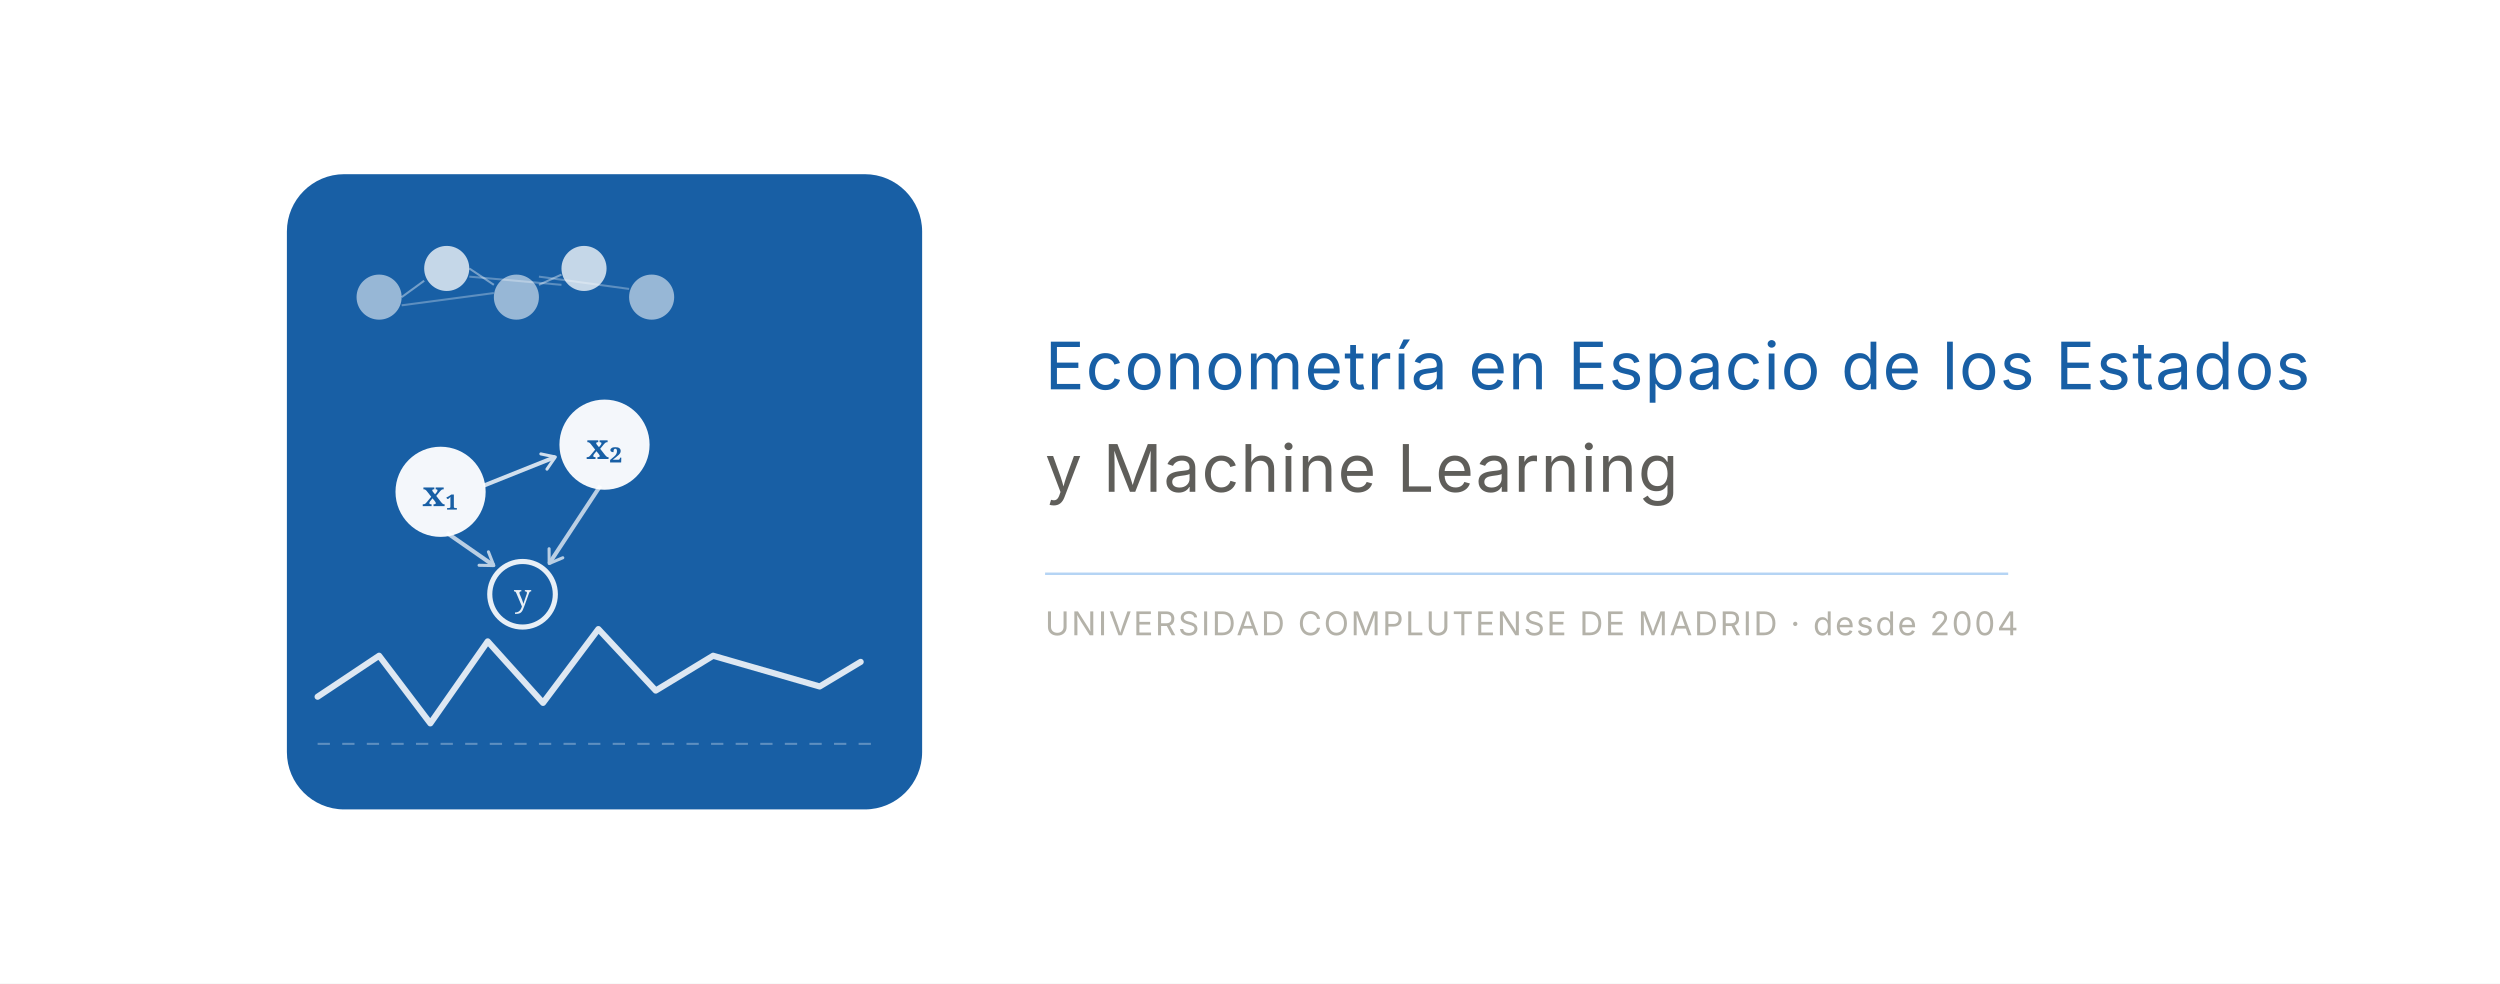
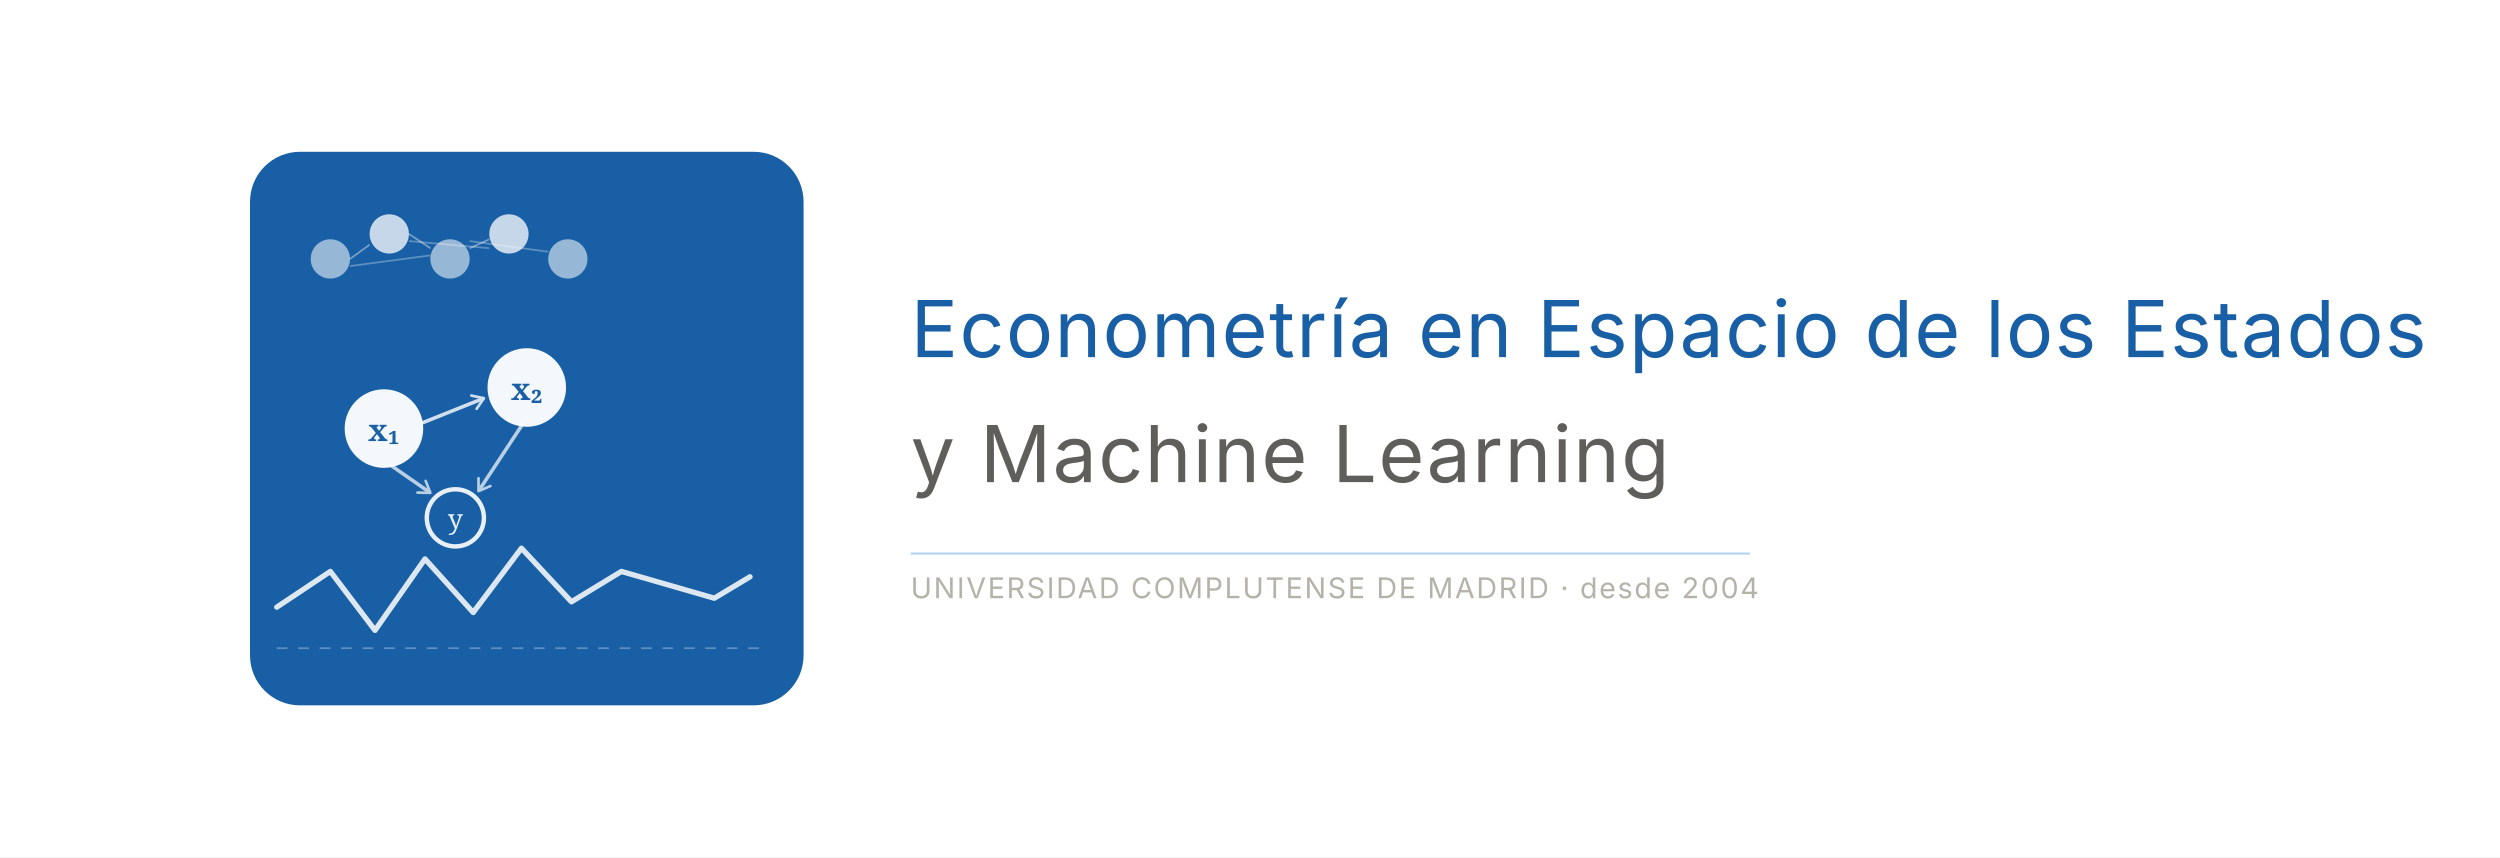
- <svg xmlns="http://www.w3.org/2000/svg" width="1220" height="480" viewBox="0 0 1220 480" role="img">
-   <rect width="1220" height="480" fill="#ffffff" />
+ <svg xmlns="http://www.w3.org/2000/svg" width="1400" height="480" viewBox="0 0 1400 480" role="img">
+   <rect width="1400" height="480" fill="#ffffff" />
  <rect x="140" y="85" width="310" height="310" rx="28" fill="#185FA5" />
  <circle cx="185" cy="145" r="11" fill="white" opacity="0.55" />
  <circle cx="218" cy="131" r="11" fill="white" opacity="0.75" />
  <circle cx="252" cy="145" r="11" fill="white" opacity="0.55" />
  <circle cx="285" cy="131" r="11" fill="white" opacity="0.75" />
  <circle cx="318" cy="145" r="11" fill="white" opacity="0.55" />
  <line x1="196" y1="145" x2="207" y2="137" stroke="white" stroke-width="1" opacity="0.4" />
  <line x1="229" y1="131" x2="241" y2="139" stroke="white" stroke-width="1" opacity="0.4" />
  <line x1="263" y1="139" x2="274" y2="134" stroke="white" stroke-width="1" opacity="0.4" />
  <line x1="196" y1="149" x2="241" y2="143" stroke="white" stroke-width="1" opacity="0.3" />
  <line x1="229" y1="135" x2="274" y2="139" stroke="white" stroke-width="1" opacity="0.3" />
  <line x1="263" y1="135" x2="307" y2="141" stroke="white" stroke-width="1" opacity="0.3" />
  <circle cx="215" cy="240" r="22" fill="white" opacity="0.95" />
  <text x="215" y="247" text-anchor="middle" font-family="Georgia, serif" font-size="17" font-weight="700" fill="#185FA5">x₁</text>
  <circle cx="295" cy="217" r="22" fill="white" opacity="0.95" />
  <text x="295" y="224" text-anchor="middle" font-family="Georgia, serif" font-size="17" font-weight="700" fill="#185FA5">x₂</text>
  <circle cx="255" cy="290" r="16" fill="none" stroke="white" stroke-width="2.5" opacity="0.9" />
  <text x="255" y="296" text-anchor="middle" font-family="Georgia, serif" font-size="15" font-weight="400" fill="white" opacity="0.9">y</text>
  <defs>
    <marker id="arr" viewBox="0 0 10 10" refX="8" refY="5" markerWidth="5" markerHeight="5" orient="auto-start-reverse">
      <path d="M2 1L8 5L2 9" fill="none" stroke="white" stroke-width="1.5" stroke-linecap="round" stroke-linejoin="round" />
    </marker>
  </defs>
  <line x1="236" y1="237" x2="271" y2="223" stroke="white" stroke-width="2" opacity="0.8" marker-end="url(#arr)" />
  <line x1="218" y1="260" x2="241" y2="276" stroke="white" stroke-width="2" opacity="0.7" marker-end="url(#arr)" />
  <line x1="293" y1="237" x2="268" y2="275" stroke="white" stroke-width="2" opacity="0.7" marker-end="url(#arr)" />
  <polyline points="155,340 185,320 210,353 238,313 265,343 292,307 320,337 348,320 400,335 420,323" stroke="white" stroke-width="3" fill="none" stroke-linecap="round" stroke-linejoin="round" opacity="0.85" />
  <line x1="155" y1="363" x2="425" y2="363" stroke="white" stroke-width="1" stroke-dasharray="6 6" opacity="0.3" />
-   <text x="510" y="190" font-family="-apple-system, BlinkMacSystemFont, 'Segoe UI', sans-serif" font-size="32" font-weight="400" fill="#185FA5" letter-spacing="0.02em">Econometría en Espacio de los Estados</text>
-   <text x="510" y="240" font-family="-apple-system, BlinkMacSystemFont, 'Segoe UI', sans-serif" font-size="32" font-weight="400" fill="#5F5E5A" letter-spacing="0.02em">y Machine Learning</text>
-   <line x1="510" y1="280" x2="980" y2="280" stroke="#B5D4F4" stroke-width="1.2" />
-   <text x="510" y="310" font-family="-apple-system, BlinkMacSystemFont, 'Segoe UI', sans-serif" font-size="16" font-weight="400" fill="#B4B2A9" letter-spacing="0.06em">UNIVERSIDAD COMPLUTENSE DE MADRID · desde 2004</text>
+   <text x="510" y="200" font-family="-apple-system, BlinkMacSystemFont, 'Segoe UI', sans-serif" font-size="44" font-weight="400" fill="#185FA5" letter-spacing="0.02em">Econometría en Espacio de los Estados</text>
+   <text x="510" y="270" font-family="-apple-system, BlinkMacSystemFont, 'Segoe UI', sans-serif" font-size="44" font-weight="400" fill="#5F5E5A" letter-spacing="0.02em">y Machine Learning</text>
+   <line x1="510" y1="310" x2="980" y2="310" stroke="#B5D4F4" stroke-width="1.2" />
+   <text x="510" y="335" font-family="-apple-system, BlinkMacSystemFont, 'Segoe UI', sans-serif" font-size="16" font-weight="400" fill="#B4B2A9" letter-spacing="0.06em">UNIVERSIDAD COMPLUTENSE DE MADRID · desde 2004</text>
</svg>
